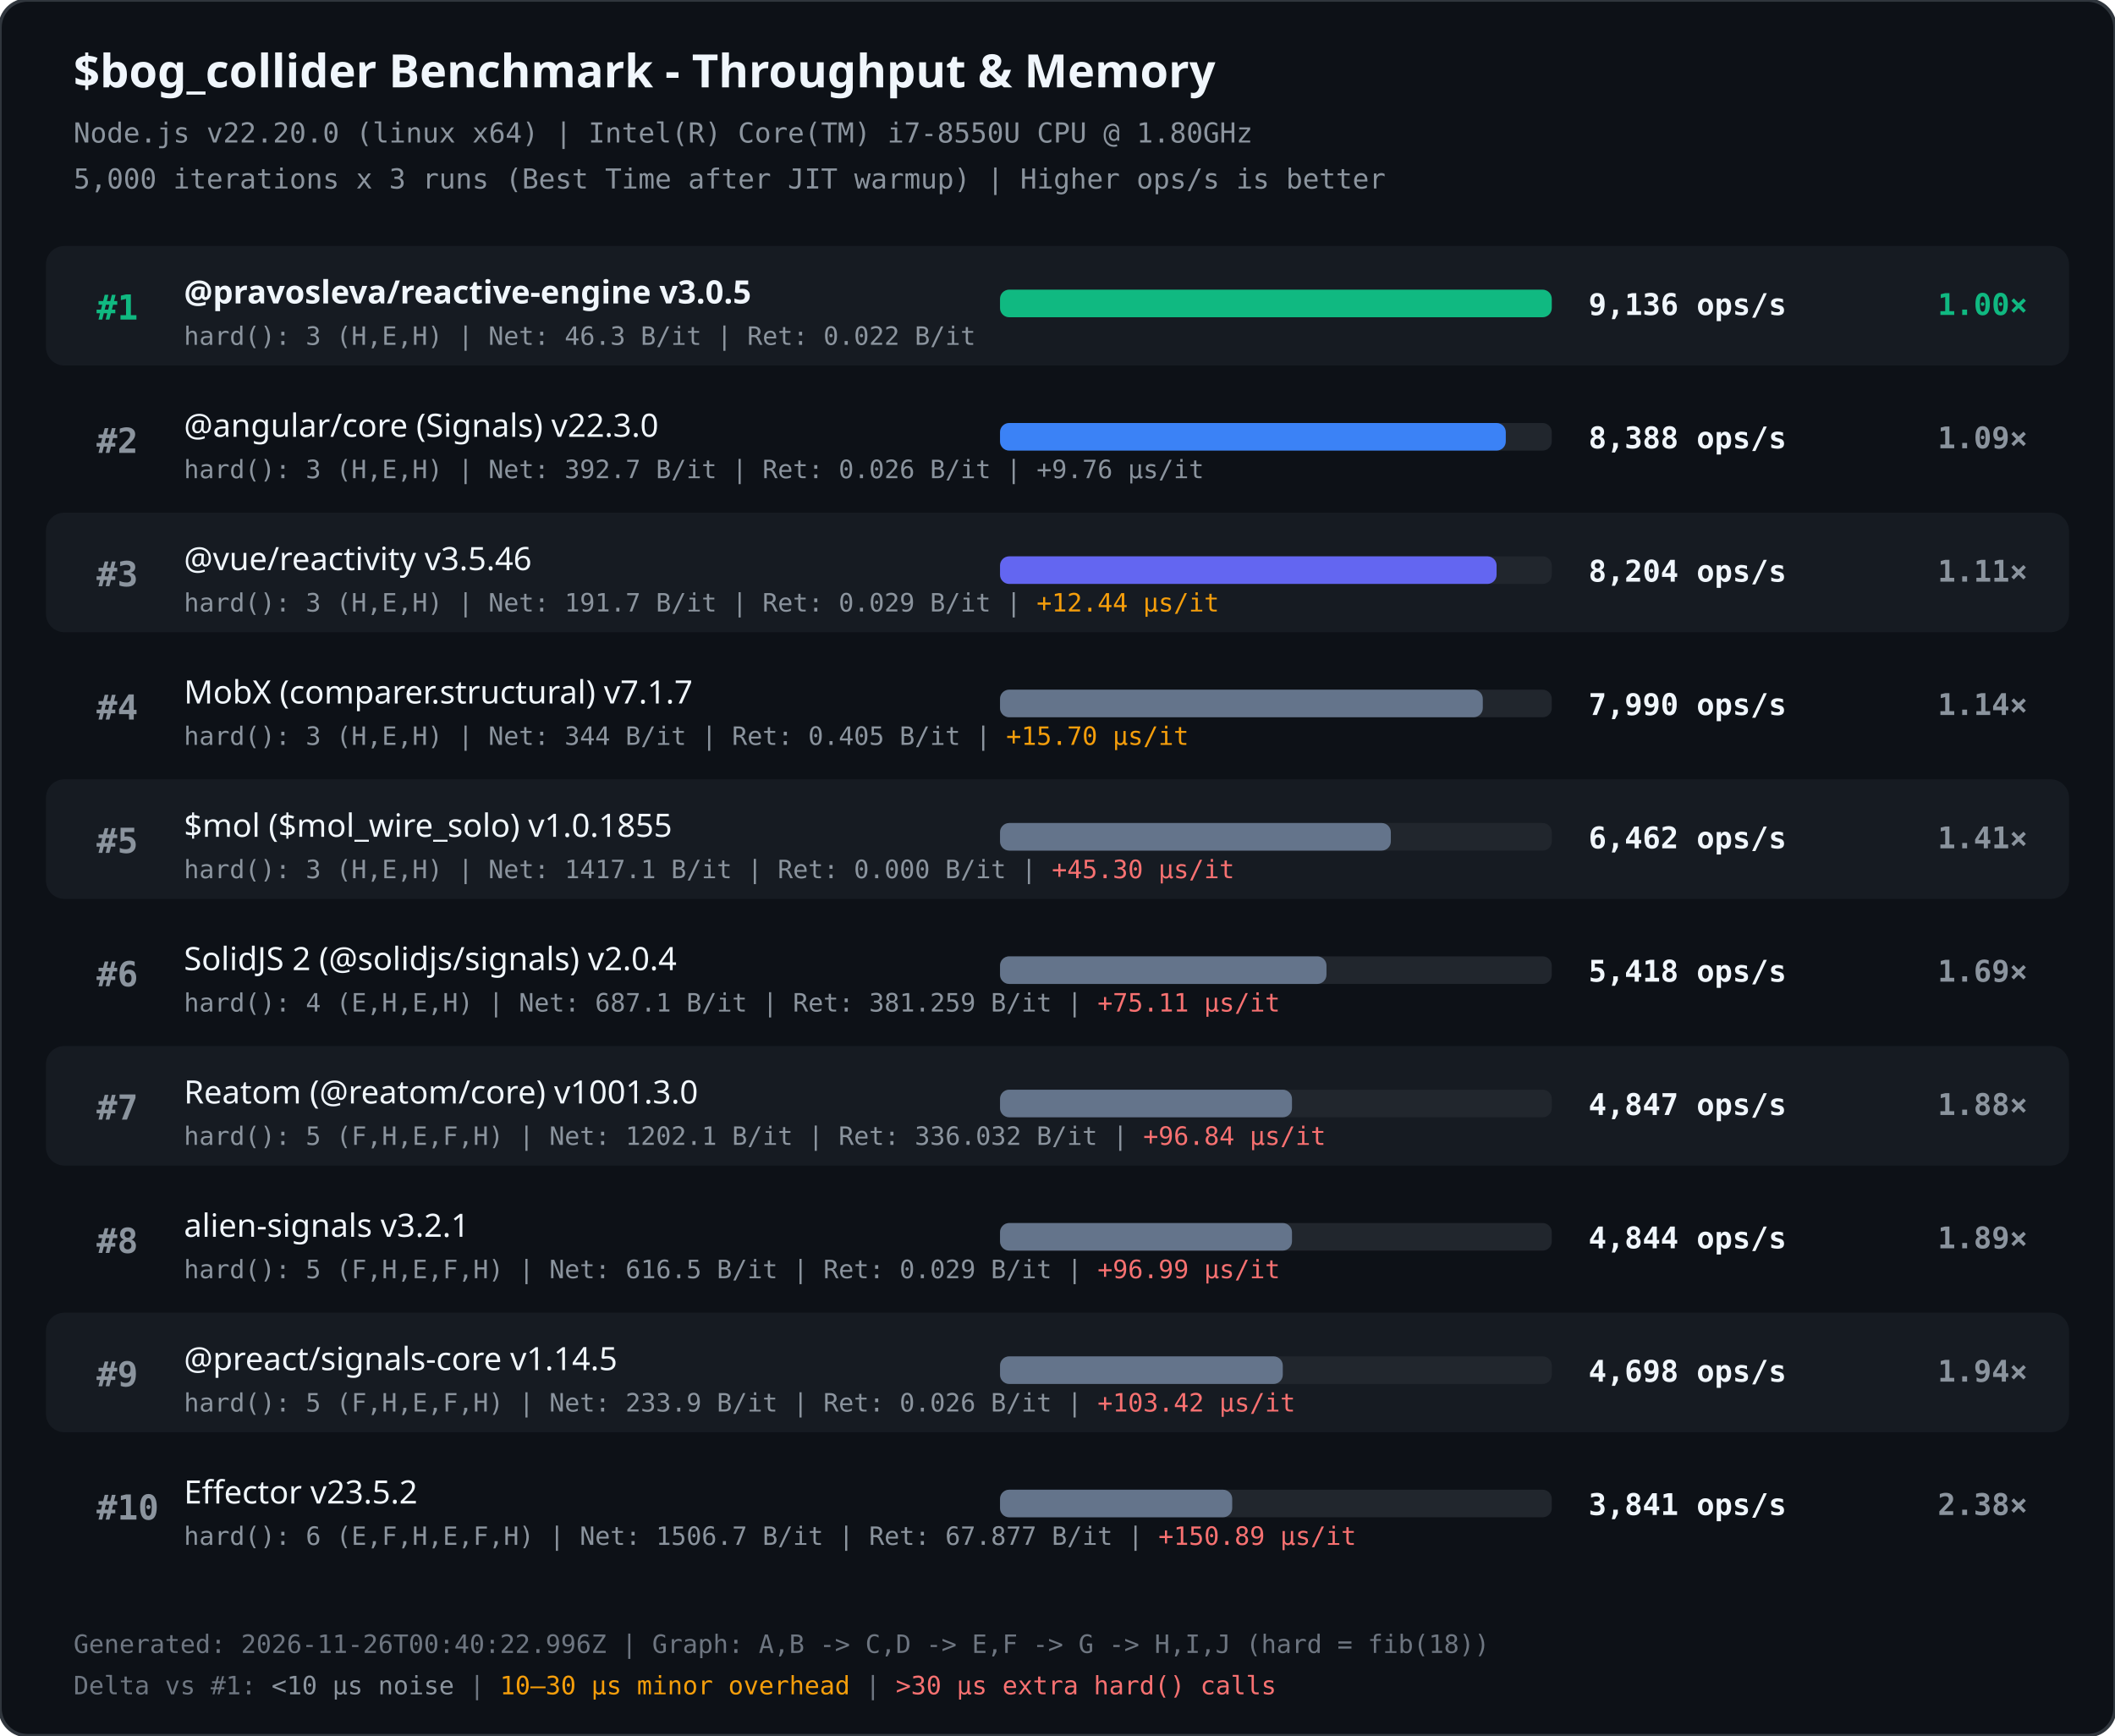
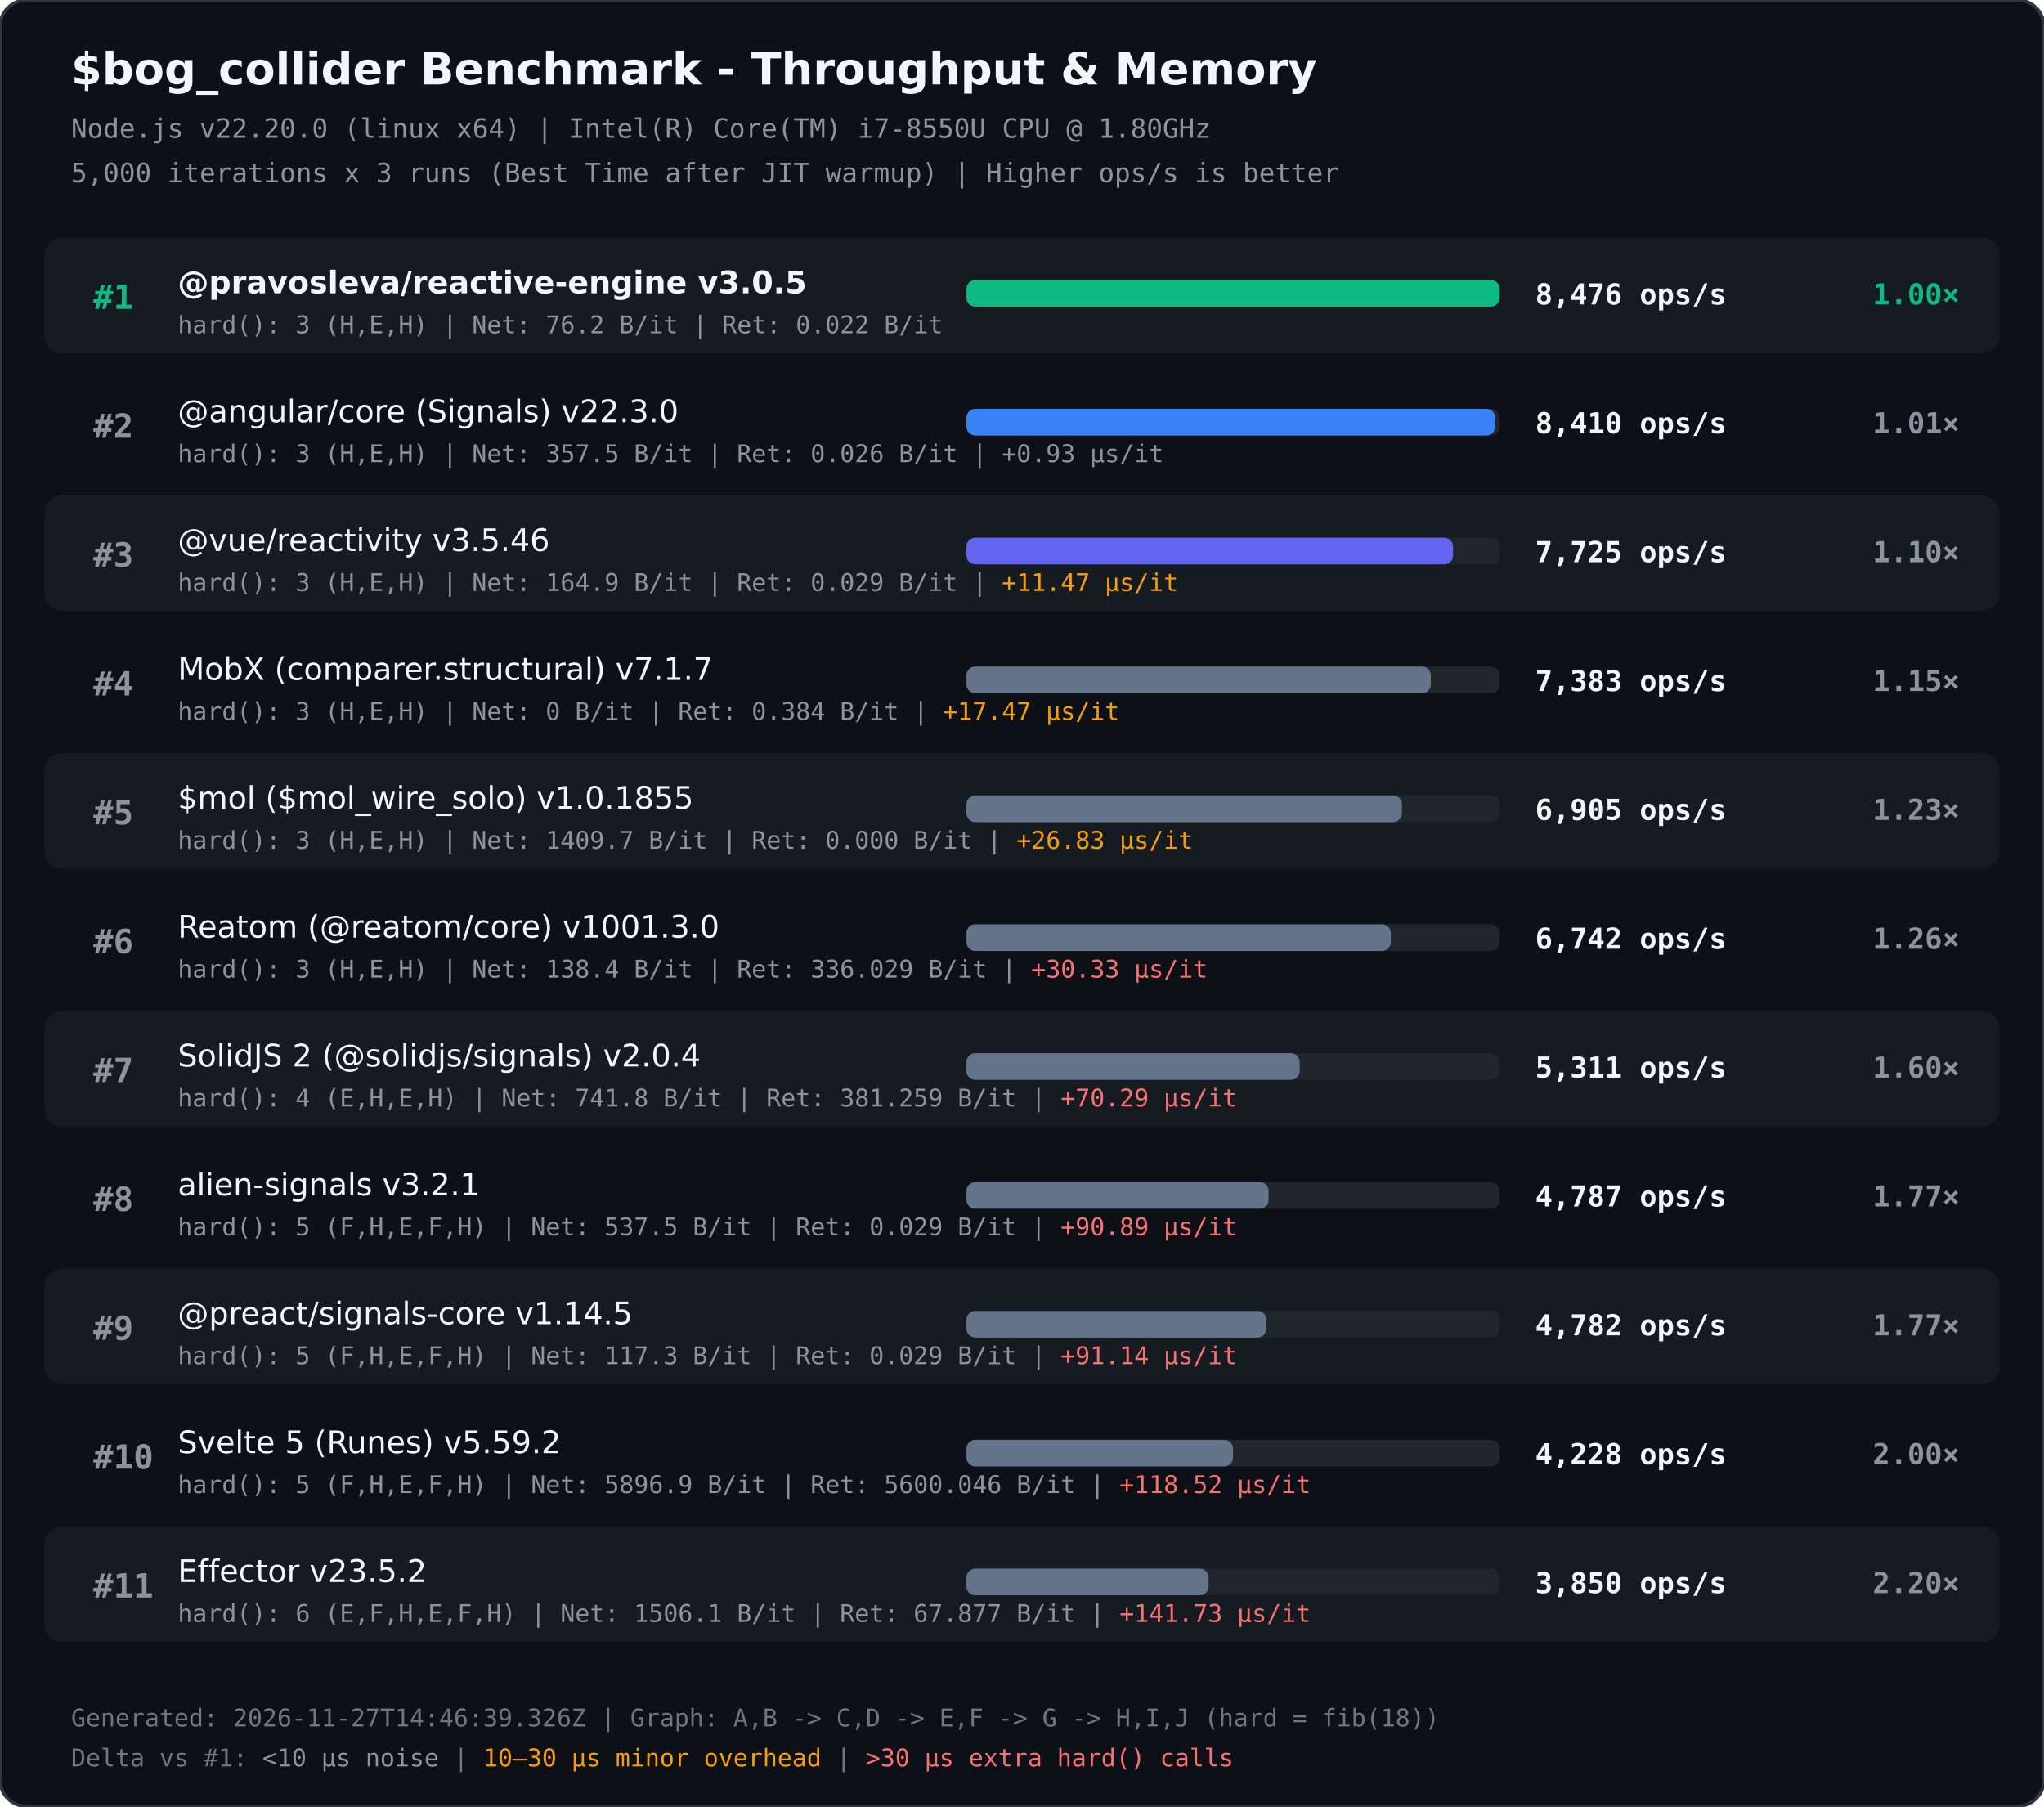
- <svg xmlns="http://www.w3.org/2000/svg" width="920" height="755" viewBox="0 0 920 755">
-   <rect width="920" height="755" rx="12" fill="#0d1117" stroke="#30363d" stroke-width="1.5" />
-   <text x="32" y="38" fill="#f0f6fc" font-family="sans-serif" font-size="20" font-weight="700">$bog_collider Benchmark - Throughput &amp; Memory</text>
-   <text x="32" y="62" fill="#8b949e" font-family="monospace" font-size="12">Node.js v22.20.0 (linux x64) | Intel(R) Core(TM) i7-8550U CPU @ 1.80GHz</text>
-   <text x="32" y="82" fill="#8b949e" font-family="monospace" font-size="12">5,000 iterations x 3 runs (Best Time after JIT warmup) | Higher ops/s is better</text>
+ <svg xmlns="http://www.w3.org/2000/svg" width="920" height="813" viewBox="0 0 920 813">
+   <rect width="920" height="813" rx="12" fill="#0d1117" stroke="#30363d" stroke-width="1.5" />
+   <text x="32" y="38" fill="#f0f6fc" font-family="'DejaVu Sans', 'Inter', 'Liberation Sans', sans-serif" font-size="20" font-weight="700">$bog_collider Benchmark - Throughput &amp; Memory</text>
+   <text x="32" y="62" fill="#8b949e" font-family="'DejaVu Sans Mono', 'JetBrains Mono', 'Fira Code', 'Liberation Mono', monospace" font-size="12">Node.js v22.20.0 (linux x64) | Intel(R) Core(TM) i7-8550U CPU @ 1.80GHz</text>
+   <text x="32" y="82" fill="#8b949e" font-family="'DejaVu Sans Mono', 'JetBrains Mono', 'Fira Code', 'Liberation Mono', monospace" font-size="12">5,000 iterations x 3 runs (Best Time after JIT warmup) | Higher ops/s is better</text>
  <g transform="translate(0, 105)">
    <rect x="20" y="2" width="880" height="52" rx="8" fill="#161b22" />
-     <text x="42" y="34" fill="#10b981" font-family="monospace" font-size="15" font-weight="700">#1</text>
-     <text x="80" y="27" fill="#f0f6fc" font-family="sans-serif" font-size="14" font-weight="700">@pravosleva/reactive-engine v3.0.5</text>
-     <text x="80" y="45" fill="#8b949e" font-family="monospace" font-size="11">hard(): 3 (H,E,H) | Net: 46.3 B/it | Ret: 0.022 B/it</text>
+     <text x="42" y="34" fill="#10b981" font-family="'DejaVu Sans Mono', 'JetBrains Mono', 'Fira Code', 'Liberation Mono', monospace" font-size="15" font-weight="700">#1</text>
+     <text x="80" y="27" fill="#f0f6fc" font-family="'DejaVu Sans', 'Inter', 'Liberation Sans', sans-serif" font-size="14" font-weight="700">@pravosleva/reactive-engine v3.0.5</text>
+     <text x="80" y="45" fill="#8b949e" font-family="'DejaVu Sans Mono', 'JetBrains Mono', 'Fira Code', 'Liberation Mono', monospace" font-size="11">hard(): 3 (H,E,H) | Net: 76.2 B/it | Ret: 0.022 B/it</text>
    <rect x="435" y="21" width="240" height="12" rx="4" fill="#21262d" />
    <rect x="435" y="21" width="240" height="12" rx="4" fill="#10b981" />
-     <text x="691" y="32" fill="#f0f6fc" font-family="monospace" font-size="13" font-weight="700">9,136 ops/s</text>
-     <text x="882" y="32" text-anchor="end" fill="#10b981" font-family="monospace" font-size="13" font-weight="700">1.00×</text>
+     <text x="691" y="32" fill="#f0f6fc" font-family="'DejaVu Sans Mono', 'JetBrains Mono', 'Fira Code', 'Liberation Mono', monospace" font-size="13" font-weight="700">8,476 ops/s</text>
+     <text x="882" y="32" text-anchor="end" fill="#10b981" font-family="'DejaVu Sans Mono', 'JetBrains Mono', 'Fira Code', 'Liberation Mono', monospace" font-size="13" font-weight="700">1.00×</text>
  </g>
  <g transform="translate(0, 163)">
    <rect x="20" y="2" width="880" height="52" rx="8" fill="#0d1117" />
-     <text x="42" y="34" fill="#8b949e" font-family="monospace" font-size="15" font-weight="700">#2</text>
-     <text x="80" y="27" fill="#f0f6fc" font-family="sans-serif" font-size="14" font-weight="500">@angular/core (Signals) v22.3.0</text>
-     <text x="80" y="45" fill="#8b949e" font-family="monospace" font-size="11">hard(): 3 (H,E,H) | Net: 392.7 B/it | Ret: 0.026 B/it | <tspan fill="#8b949e">+9.76 μs/it</tspan>
+     <text x="42" y="34" fill="#8b949e" font-family="'DejaVu Sans Mono', 'JetBrains Mono', 'Fira Code', 'Liberation Mono', monospace" font-size="15" font-weight="700">#2</text>
+     <text x="80" y="27" fill="#f0f6fc" font-family="'DejaVu Sans', 'Inter', 'Liberation Sans', sans-serif" font-size="14" font-weight="500">@angular/core (Signals) v22.3.0</text>
+     <text x="80" y="45" fill="#8b949e" font-family="'DejaVu Sans Mono', 'JetBrains Mono', 'Fira Code', 'Liberation Mono', monospace" font-size="11">hard(): 3 (H,E,H) | Net: 357.5 B/it | Ret: 0.026 B/it | <tspan fill="#8b949e">+0.93 μs/it</tspan>
    </text>
    <rect x="435" y="21" width="240" height="12" rx="4" fill="#21262d" />
-     <rect x="435" y="21" width="220" height="12" rx="4" fill="#3b82f6" />
-     <text x="691" y="32" fill="#f0f6fc" font-family="monospace" font-size="13" font-weight="700">8,388 ops/s</text>
-     <text x="882" y="32" text-anchor="end" fill="#8b949e" font-family="monospace" font-size="13" font-weight="700">1.09×</text>
+     <rect x="435" y="21" width="238" height="12" rx="4" fill="#3b82f6" />
+     <text x="691" y="32" fill="#f0f6fc" font-family="'DejaVu Sans Mono', 'JetBrains Mono', 'Fira Code', 'Liberation Mono', monospace" font-size="13" font-weight="700">8,410 ops/s</text>
+     <text x="882" y="32" text-anchor="end" fill="#8b949e" font-family="'DejaVu Sans Mono', 'JetBrains Mono', 'Fira Code', 'Liberation Mono', monospace" font-size="13" font-weight="700">1.01×</text>
  </g>
  <g transform="translate(0, 221)">
    <rect x="20" y="2" width="880" height="52" rx="8" fill="#161b22" />
-     <text x="42" y="34" fill="#8b949e" font-family="monospace" font-size="15" font-weight="700">#3</text>
-     <text x="80" y="27" fill="#f0f6fc" font-family="sans-serif" font-size="14" font-weight="500">@vue/reactivity v3.5.46</text>
-     <text x="80" y="45" fill="#8b949e" font-family="monospace" font-size="11">hard(): 3 (H,E,H) | Net: 191.7 B/it | Ret: 0.029 B/it | <tspan fill="#f59e0b">+12.44 μs/it</tspan>
+     <text x="42" y="34" fill="#8b949e" font-family="'DejaVu Sans Mono', 'JetBrains Mono', 'Fira Code', 'Liberation Mono', monospace" font-size="15" font-weight="700">#3</text>
+     <text x="80" y="27" fill="#f0f6fc" font-family="'DejaVu Sans', 'Inter', 'Liberation Sans', sans-serif" font-size="14" font-weight="500">@vue/reactivity v3.5.46</text>
+     <text x="80" y="45" fill="#8b949e" font-family="'DejaVu Sans Mono', 'JetBrains Mono', 'Fira Code', 'Liberation Mono', monospace" font-size="11">hard(): 3 (H,E,H) | Net: 164.9 B/it | Ret: 0.029 B/it | <tspan fill="#f59e0b">+11.47 μs/it</tspan>
    </text>
    <rect x="435" y="21" width="240" height="12" rx="4" fill="#21262d" />
-     <rect x="435" y="21" width="216" height="12" rx="4" fill="#6366f1" />
-     <text x="691" y="32" fill="#f0f6fc" font-family="monospace" font-size="13" font-weight="700">8,204 ops/s</text>
-     <text x="882" y="32" text-anchor="end" fill="#8b949e" font-family="monospace" font-size="13" font-weight="700">1.11×</text>
+     <rect x="435" y="21" width="219" height="12" rx="4" fill="#6366f1" />
+     <text x="691" y="32" fill="#f0f6fc" font-family="'DejaVu Sans Mono', 'JetBrains Mono', 'Fira Code', 'Liberation Mono', monospace" font-size="13" font-weight="700">7,725 ops/s</text>
+     <text x="882" y="32" text-anchor="end" fill="#8b949e" font-family="'DejaVu Sans Mono', 'JetBrains Mono', 'Fira Code', 'Liberation Mono', monospace" font-size="13" font-weight="700">1.10×</text>
  </g>
  <g transform="translate(0, 279)">
    <rect x="20" y="2" width="880" height="52" rx="8" fill="#0d1117" />
-     <text x="42" y="34" fill="#8b949e" font-family="monospace" font-size="15" font-weight="700">#4</text>
-     <text x="80" y="27" fill="#f0f6fc" font-family="sans-serif" font-size="14" font-weight="500">MobX (comparer.structural) v7.1.7</text>
-     <text x="80" y="45" fill="#8b949e" font-family="monospace" font-size="11">hard(): 3 (H,E,H) | Net: 344 B/it | Ret: 0.405 B/it | <tspan fill="#f59e0b">+15.70 μs/it</tspan>
+     <text x="42" y="34" fill="#8b949e" font-family="'DejaVu Sans Mono', 'JetBrains Mono', 'Fira Code', 'Liberation Mono', monospace" font-size="15" font-weight="700">#4</text>
+     <text x="80" y="27" fill="#f0f6fc" font-family="'DejaVu Sans', 'Inter', 'Liberation Sans', sans-serif" font-size="14" font-weight="500">MobX (comparer.structural) v7.1.7</text>
+     <text x="80" y="45" fill="#8b949e" font-family="'DejaVu Sans Mono', 'JetBrains Mono', 'Fira Code', 'Liberation Mono', monospace" font-size="11">hard(): 3 (H,E,H) | Net: 0 B/it | Ret: 0.384 B/it | <tspan fill="#f59e0b">+17.47 μs/it</tspan>
    </text>
    <rect x="435" y="21" width="240" height="12" rx="4" fill="#21262d" />
-     <rect x="435" y="21" width="210" height="12" rx="4" fill="#64748b" />
-     <text x="691" y="32" fill="#f0f6fc" font-family="monospace" font-size="13" font-weight="700">7,990 ops/s</text>
-     <text x="882" y="32" text-anchor="end" fill="#8b949e" font-family="monospace" font-size="13" font-weight="700">1.14×</text>
+     <rect x="435" y="21" width="209" height="12" rx="4" fill="#64748b" />
+     <text x="691" y="32" fill="#f0f6fc" font-family="'DejaVu Sans Mono', 'JetBrains Mono', 'Fira Code', 'Liberation Mono', monospace" font-size="13" font-weight="700">7,383 ops/s</text>
+     <text x="882" y="32" text-anchor="end" fill="#8b949e" font-family="'DejaVu Sans Mono', 'JetBrains Mono', 'Fira Code', 'Liberation Mono', monospace" font-size="13" font-weight="700">1.15×</text>
  </g>
  <g transform="translate(0, 337)">
    <rect x="20" y="2" width="880" height="52" rx="8" fill="#161b22" />
-     <text x="42" y="34" fill="#8b949e" font-family="monospace" font-size="15" font-weight="700">#5</text>
-     <text x="80" y="27" fill="#f0f6fc" font-family="sans-serif" font-size="14" font-weight="500">$mol ($mol_wire_solo) v1.0.1855</text>
-     <text x="80" y="45" fill="#8b949e" font-family="monospace" font-size="11">hard(): 3 (H,E,H) | Net: 1417.1 B/it | Ret: 0.000 B/it | <tspan fill="#f87171">+45.30 μs/it</tspan>
+     <text x="42" y="34" fill="#8b949e" font-family="'DejaVu Sans Mono', 'JetBrains Mono', 'Fira Code', 'Liberation Mono', monospace" font-size="15" font-weight="700">#5</text>
+     <text x="80" y="27" fill="#f0f6fc" font-family="'DejaVu Sans', 'Inter', 'Liberation Sans', sans-serif" font-size="14" font-weight="500">$mol ($mol_wire_solo) v1.0.1855</text>
+     <text x="80" y="45" fill="#8b949e" font-family="'DejaVu Sans Mono', 'JetBrains Mono', 'Fira Code', 'Liberation Mono', monospace" font-size="11">hard(): 3 (H,E,H) | Net: 1409.7 B/it | Ret: 0.000 B/it | <tspan fill="#f59e0b">+26.83 μs/it</tspan>
    </text>
    <rect x="435" y="21" width="240" height="12" rx="4" fill="#21262d" />
-     <rect x="435" y="21" width="170" height="12" rx="4" fill="#64748b" />
-     <text x="691" y="32" fill="#f0f6fc" font-family="monospace" font-size="13" font-weight="700">6,462 ops/s</text>
-     <text x="882" y="32" text-anchor="end" fill="#8b949e" font-family="monospace" font-size="13" font-weight="700">1.41×</text>
+     <rect x="435" y="21" width="196" height="12" rx="4" fill="#64748b" />
+     <text x="691" y="32" fill="#f0f6fc" font-family="'DejaVu Sans Mono', 'JetBrains Mono', 'Fira Code', 'Liberation Mono', monospace" font-size="13" font-weight="700">6,905 ops/s</text>
+     <text x="882" y="32" text-anchor="end" fill="#8b949e" font-family="'DejaVu Sans Mono', 'JetBrains Mono', 'Fira Code', 'Liberation Mono', monospace" font-size="13" font-weight="700">1.23×</text>
  </g>
  <g transform="translate(0, 395)">
    <rect x="20" y="2" width="880" height="52" rx="8" fill="#0d1117" />
-     <text x="42" y="34" fill="#8b949e" font-family="monospace" font-size="15" font-weight="700">#6</text>
-     <text x="80" y="27" fill="#f0f6fc" font-family="sans-serif" font-size="14" font-weight="500">SolidJS 2 (@solidjs/signals) v2.0.4</text>
-     <text x="80" y="45" fill="#8b949e" font-family="monospace" font-size="11">hard(): 4 (E,H,E,H) | Net: 687.1 B/it | Ret: 381.259 B/it | <tspan fill="#f87171">+75.11 μs/it</tspan>
+     <text x="42" y="34" fill="#8b949e" font-family="'DejaVu Sans Mono', 'JetBrains Mono', 'Fira Code', 'Liberation Mono', monospace" font-size="15" font-weight="700">#6</text>
+     <text x="80" y="27" fill="#f0f6fc" font-family="'DejaVu Sans', 'Inter', 'Liberation Sans', sans-serif" font-size="14" font-weight="500">Reatom (@reatom/core) v1001.3.0</text>
+     <text x="80" y="45" fill="#8b949e" font-family="'DejaVu Sans Mono', 'JetBrains Mono', 'Fira Code', 'Liberation Mono', monospace" font-size="11">hard(): 3 (H,E,H) | Net: 138.4 B/it | Ret: 336.029 B/it | <tspan fill="#f87171">+30.33 μs/it</tspan>
    </text>
    <rect x="435" y="21" width="240" height="12" rx="4" fill="#21262d" />
-     <rect x="435" y="21" width="142" height="12" rx="4" fill="#64748b" />
-     <text x="691" y="32" fill="#f0f6fc" font-family="monospace" font-size="13" font-weight="700">5,418 ops/s</text>
-     <text x="882" y="32" text-anchor="end" fill="#8b949e" font-family="monospace" font-size="13" font-weight="700">1.69×</text>
+     <rect x="435" y="21" width="191" height="12" rx="4" fill="#64748b" />
+     <text x="691" y="32" fill="#f0f6fc" font-family="'DejaVu Sans Mono', 'JetBrains Mono', 'Fira Code', 'Liberation Mono', monospace" font-size="13" font-weight="700">6,742 ops/s</text>
+     <text x="882" y="32" text-anchor="end" fill="#8b949e" font-family="'DejaVu Sans Mono', 'JetBrains Mono', 'Fira Code', 'Liberation Mono', monospace" font-size="13" font-weight="700">1.26×</text>
  </g>
  <g transform="translate(0, 453)">
    <rect x="20" y="2" width="880" height="52" rx="8" fill="#161b22" />
-     <text x="42" y="34" fill="#8b949e" font-family="monospace" font-size="15" font-weight="700">#7</text>
-     <text x="80" y="27" fill="#f0f6fc" font-family="sans-serif" font-size="14" font-weight="500">Reatom (@reatom/core) v1001.3.0</text>
-     <text x="80" y="45" fill="#8b949e" font-family="monospace" font-size="11">hard(): 5 (F,H,E,F,H) | Net: 1202.1 B/it | Ret: 336.032 B/it | <tspan fill="#f87171">+96.84 μs/it</tspan>
+     <text x="42" y="34" fill="#8b949e" font-family="'DejaVu Sans Mono', 'JetBrains Mono', 'Fira Code', 'Liberation Mono', monospace" font-size="15" font-weight="700">#7</text>
+     <text x="80" y="27" fill="#f0f6fc" font-family="'DejaVu Sans', 'Inter', 'Liberation Sans', sans-serif" font-size="14" font-weight="500">SolidJS 2 (@solidjs/signals) v2.0.4</text>
+     <text x="80" y="45" fill="#8b949e" font-family="'DejaVu Sans Mono', 'JetBrains Mono', 'Fira Code', 'Liberation Mono', monospace" font-size="11">hard(): 4 (E,H,E,H) | Net: 741.8 B/it | Ret: 381.259 B/it | <tspan fill="#f87171">+70.29 μs/it</tspan>
    </text>
    <rect x="435" y="21" width="240" height="12" rx="4" fill="#21262d" />
-     <rect x="435" y="21" width="127" height="12" rx="4" fill="#64748b" />
-     <text x="691" y="32" fill="#f0f6fc" font-family="monospace" font-size="13" font-weight="700">4,847 ops/s</text>
-     <text x="882" y="32" text-anchor="end" fill="#8b949e" font-family="monospace" font-size="13" font-weight="700">1.88×</text>
+     <rect x="435" y="21" width="150" height="12" rx="4" fill="#64748b" />
+     <text x="691" y="32" fill="#f0f6fc" font-family="'DejaVu Sans Mono', 'JetBrains Mono', 'Fira Code', 'Liberation Mono', monospace" font-size="13" font-weight="700">5,311 ops/s</text>
+     <text x="882" y="32" text-anchor="end" fill="#8b949e" font-family="'DejaVu Sans Mono', 'JetBrains Mono', 'Fira Code', 'Liberation Mono', monospace" font-size="13" font-weight="700">1.60×</text>
  </g>
  <g transform="translate(0, 511)">
    <rect x="20" y="2" width="880" height="52" rx="8" fill="#0d1117" />
-     <text x="42" y="34" fill="#8b949e" font-family="monospace" font-size="15" font-weight="700">#8</text>
-     <text x="80" y="27" fill="#f0f6fc" font-family="sans-serif" font-size="14" font-weight="500">alien-signals v3.2.1</text>
-     <text x="80" y="45" fill="#8b949e" font-family="monospace" font-size="11">hard(): 5 (F,H,E,F,H) | Net: 616.5 B/it | Ret: 0.029 B/it | <tspan fill="#f87171">+96.99 μs/it</tspan>
+     <text x="42" y="34" fill="#8b949e" font-family="'DejaVu Sans Mono', 'JetBrains Mono', 'Fira Code', 'Liberation Mono', monospace" font-size="15" font-weight="700">#8</text>
+     <text x="80" y="27" fill="#f0f6fc" font-family="'DejaVu Sans', 'Inter', 'Liberation Sans', sans-serif" font-size="14" font-weight="500">alien-signals v3.2.1</text>
+     <text x="80" y="45" fill="#8b949e" font-family="'DejaVu Sans Mono', 'JetBrains Mono', 'Fira Code', 'Liberation Mono', monospace" font-size="11">hard(): 5 (F,H,E,F,H) | Net: 537.5 B/it | Ret: 0.029 B/it | <tspan fill="#f87171">+90.89 μs/it</tspan>
    </text>
    <rect x="435" y="21" width="240" height="12" rx="4" fill="#21262d" />
-     <rect x="435" y="21" width="127" height="12" rx="4" fill="#64748b" />
-     <text x="691" y="32" fill="#f0f6fc" font-family="monospace" font-size="13" font-weight="700">4,844 ops/s</text>
-     <text x="882" y="32" text-anchor="end" fill="#8b949e" font-family="monospace" font-size="13" font-weight="700">1.89×</text>
+     <rect x="435" y="21" width="136" height="12" rx="4" fill="#64748b" />
+     <text x="691" y="32" fill="#f0f6fc" font-family="'DejaVu Sans Mono', 'JetBrains Mono', 'Fira Code', 'Liberation Mono', monospace" font-size="13" font-weight="700">4,787 ops/s</text>
+     <text x="882" y="32" text-anchor="end" fill="#8b949e" font-family="'DejaVu Sans Mono', 'JetBrains Mono', 'Fira Code', 'Liberation Mono', monospace" font-size="13" font-weight="700">1.77×</text>
  </g>
  <g transform="translate(0, 569)">
    <rect x="20" y="2" width="880" height="52" rx="8" fill="#161b22" />
-     <text x="42" y="34" fill="#8b949e" font-family="monospace" font-size="15" font-weight="700">#9</text>
-     <text x="80" y="27" fill="#f0f6fc" font-family="sans-serif" font-size="14" font-weight="500">@preact/signals-core v1.14.5</text>
-     <text x="80" y="45" fill="#8b949e" font-family="monospace" font-size="11">hard(): 5 (F,H,E,F,H) | Net: 233.9 B/it | Ret: 0.026 B/it | <tspan fill="#f87171">+103.42 μs/it</tspan>
+     <text x="42" y="34" fill="#8b949e" font-family="'DejaVu Sans Mono', 'JetBrains Mono', 'Fira Code', 'Liberation Mono', monospace" font-size="15" font-weight="700">#9</text>
+     <text x="80" y="27" fill="#f0f6fc" font-family="'DejaVu Sans', 'Inter', 'Liberation Sans', sans-serif" font-size="14" font-weight="500">@preact/signals-core v1.14.5</text>
+     <text x="80" y="45" fill="#8b949e" font-family="'DejaVu Sans Mono', 'JetBrains Mono', 'Fira Code', 'Liberation Mono', monospace" font-size="11">hard(): 5 (F,H,E,F,H) | Net: 117.3 B/it | Ret: 0.029 B/it | <tspan fill="#f87171">+91.14 μs/it</tspan>
    </text>
    <rect x="435" y="21" width="240" height="12" rx="4" fill="#21262d" />
-     <rect x="435" y="21" width="123" height="12" rx="4" fill="#64748b" />
-     <text x="691" y="32" fill="#f0f6fc" font-family="monospace" font-size="13" font-weight="700">4,698 ops/s</text>
-     <text x="882" y="32" text-anchor="end" fill="#8b949e" font-family="monospace" font-size="13" font-weight="700">1.94×</text>
+     <rect x="435" y="21" width="135" height="12" rx="4" fill="#64748b" />
+     <text x="691" y="32" fill="#f0f6fc" font-family="'DejaVu Sans Mono', 'JetBrains Mono', 'Fira Code', 'Liberation Mono', monospace" font-size="13" font-weight="700">4,782 ops/s</text>
+     <text x="882" y="32" text-anchor="end" fill="#8b949e" font-family="'DejaVu Sans Mono', 'JetBrains Mono', 'Fira Code', 'Liberation Mono', monospace" font-size="13" font-weight="700">1.77×</text>
  </g>
  <g transform="translate(0, 627)">
    <rect x="20" y="2" width="880" height="52" rx="8" fill="#0d1117" />
-     <text x="42" y="34" fill="#8b949e" font-family="monospace" font-size="15" font-weight="700">#10</text>
-     <text x="80" y="27" fill="#f0f6fc" font-family="sans-serif" font-size="14" font-weight="500">Effector v23.5.2</text>
-     <text x="80" y="45" fill="#8b949e" font-family="monospace" font-size="11">hard(): 6 (E,F,H,E,F,H) | Net: 1506.7 B/it | Ret: 67.877 B/it | <tspan fill="#f87171">+150.89 μs/it</tspan>
+     <text x="42" y="34" fill="#8b949e" font-family="'DejaVu Sans Mono', 'JetBrains Mono', 'Fira Code', 'Liberation Mono', monospace" font-size="15" font-weight="700">#10</text>
+     <text x="80" y="27" fill="#f0f6fc" font-family="'DejaVu Sans', 'Inter', 'Liberation Sans', sans-serif" font-size="14" font-weight="500">Svelte 5 (Runes) v5.59.2</text>
+     <text x="80" y="45" fill="#8b949e" font-family="'DejaVu Sans Mono', 'JetBrains Mono', 'Fira Code', 'Liberation Mono', monospace" font-size="11">hard(): 5 (F,H,E,F,H) | Net: 5896.9 B/it | Ret: 5600.046 B/it | <tspan fill="#f87171">+118.52 μs/it</tspan>
    </text>
    <rect x="435" y="21" width="240" height="12" rx="4" fill="#21262d" />
-     <rect x="435" y="21" width="101" height="12" rx="4" fill="#64748b" />
-     <text x="691" y="32" fill="#f0f6fc" font-family="monospace" font-size="13" font-weight="700">3,841 ops/s</text>
-     <text x="882" y="32" text-anchor="end" fill="#8b949e" font-family="monospace" font-size="13" font-weight="700">2.38×</text>
+     <rect x="435" y="21" width="120" height="12" rx="4" fill="#64748b" />
+     <text x="691" y="32" fill="#f0f6fc" font-family="'DejaVu Sans Mono', 'JetBrains Mono', 'Fira Code', 'Liberation Mono', monospace" font-size="13" font-weight="700">4,228 ops/s</text>
+     <text x="882" y="32" text-anchor="end" fill="#8b949e" font-family="'DejaVu Sans Mono', 'JetBrains Mono', 'Fira Code', 'Liberation Mono', monospace" font-size="13" font-weight="700">2.00×</text>
  </g>
-   <text x="32" y="719" fill="#6e7681" font-family="monospace" font-size="11">Generated: 2026-11-26T00:40:22.996Z | Graph: A,B -&gt; C,D -&gt; E,F -&gt; G -&gt; H,I,J (hard = fib(18))</text>
-   <text x="32" y="737" fill="#6e7681" font-family="monospace" font-size="11">Delta vs #1: <tspan fill="#8b949e">&lt;10 μs noise</tspan> | <tspan fill="#f59e0b">10–30 μs minor overhead</tspan> | <tspan fill="#f87171">&gt;30 μs extra hard() calls</tspan>
+   <g transform="translate(0, 685)">
+     <rect x="20" y="2" width="880" height="52" rx="8" fill="#161b22" />
+     <text x="42" y="34" fill="#8b949e" font-family="'DejaVu Sans Mono', 'JetBrains Mono', 'Fira Code', 'Liberation Mono', monospace" font-size="15" font-weight="700">#11</text>
+     <text x="80" y="27" fill="#f0f6fc" font-family="'DejaVu Sans', 'Inter', 'Liberation Sans', sans-serif" font-size="14" font-weight="500">Effector v23.5.2</text>
+     <text x="80" y="45" fill="#8b949e" font-family="'DejaVu Sans Mono', 'JetBrains Mono', 'Fira Code', 'Liberation Mono', monospace" font-size="11">hard(): 6 (E,F,H,E,F,H) | Net: 1506.1 B/it | Ret: 67.877 B/it | <tspan fill="#f87171">+141.73 μs/it</tspan>
+     </text>
+     <rect x="435" y="21" width="240" height="12" rx="4" fill="#21262d" />
+     <rect x="435" y="21" width="109" height="12" rx="4" fill="#64748b" />
+     <text x="691" y="32" fill="#f0f6fc" font-family="'DejaVu Sans Mono', 'JetBrains Mono', 'Fira Code', 'Liberation Mono', monospace" font-size="13" font-weight="700">3,850 ops/s</text>
+     <text x="882" y="32" text-anchor="end" fill="#8b949e" font-family="'DejaVu Sans Mono', 'JetBrains Mono', 'Fira Code', 'Liberation Mono', monospace" font-size="13" font-weight="700">2.20×</text>
+   </g>
+   <text x="32" y="777" fill="#6e7681" font-family="'DejaVu Sans Mono', 'JetBrains Mono', 'Fira Code', 'Liberation Mono', monospace" font-size="11">Generated: 2026-11-27T14:46:39.326Z | Graph: A,B -&gt; C,D -&gt; E,F -&gt; G -&gt; H,I,J (hard = fib(18))</text>
+   <text x="32" y="795" fill="#6e7681" font-family="'DejaVu Sans Mono', 'JetBrains Mono', 'Fira Code', 'Liberation Mono', monospace" font-size="11">Delta vs #1: <tspan fill="#8b949e">&lt;10 μs noise</tspan> | <tspan fill="#f59e0b">10–30 μs minor overhead</tspan> | <tspan fill="#f87171">&gt;30 μs extra hard() calls</tspan>
  </text>
</svg>
